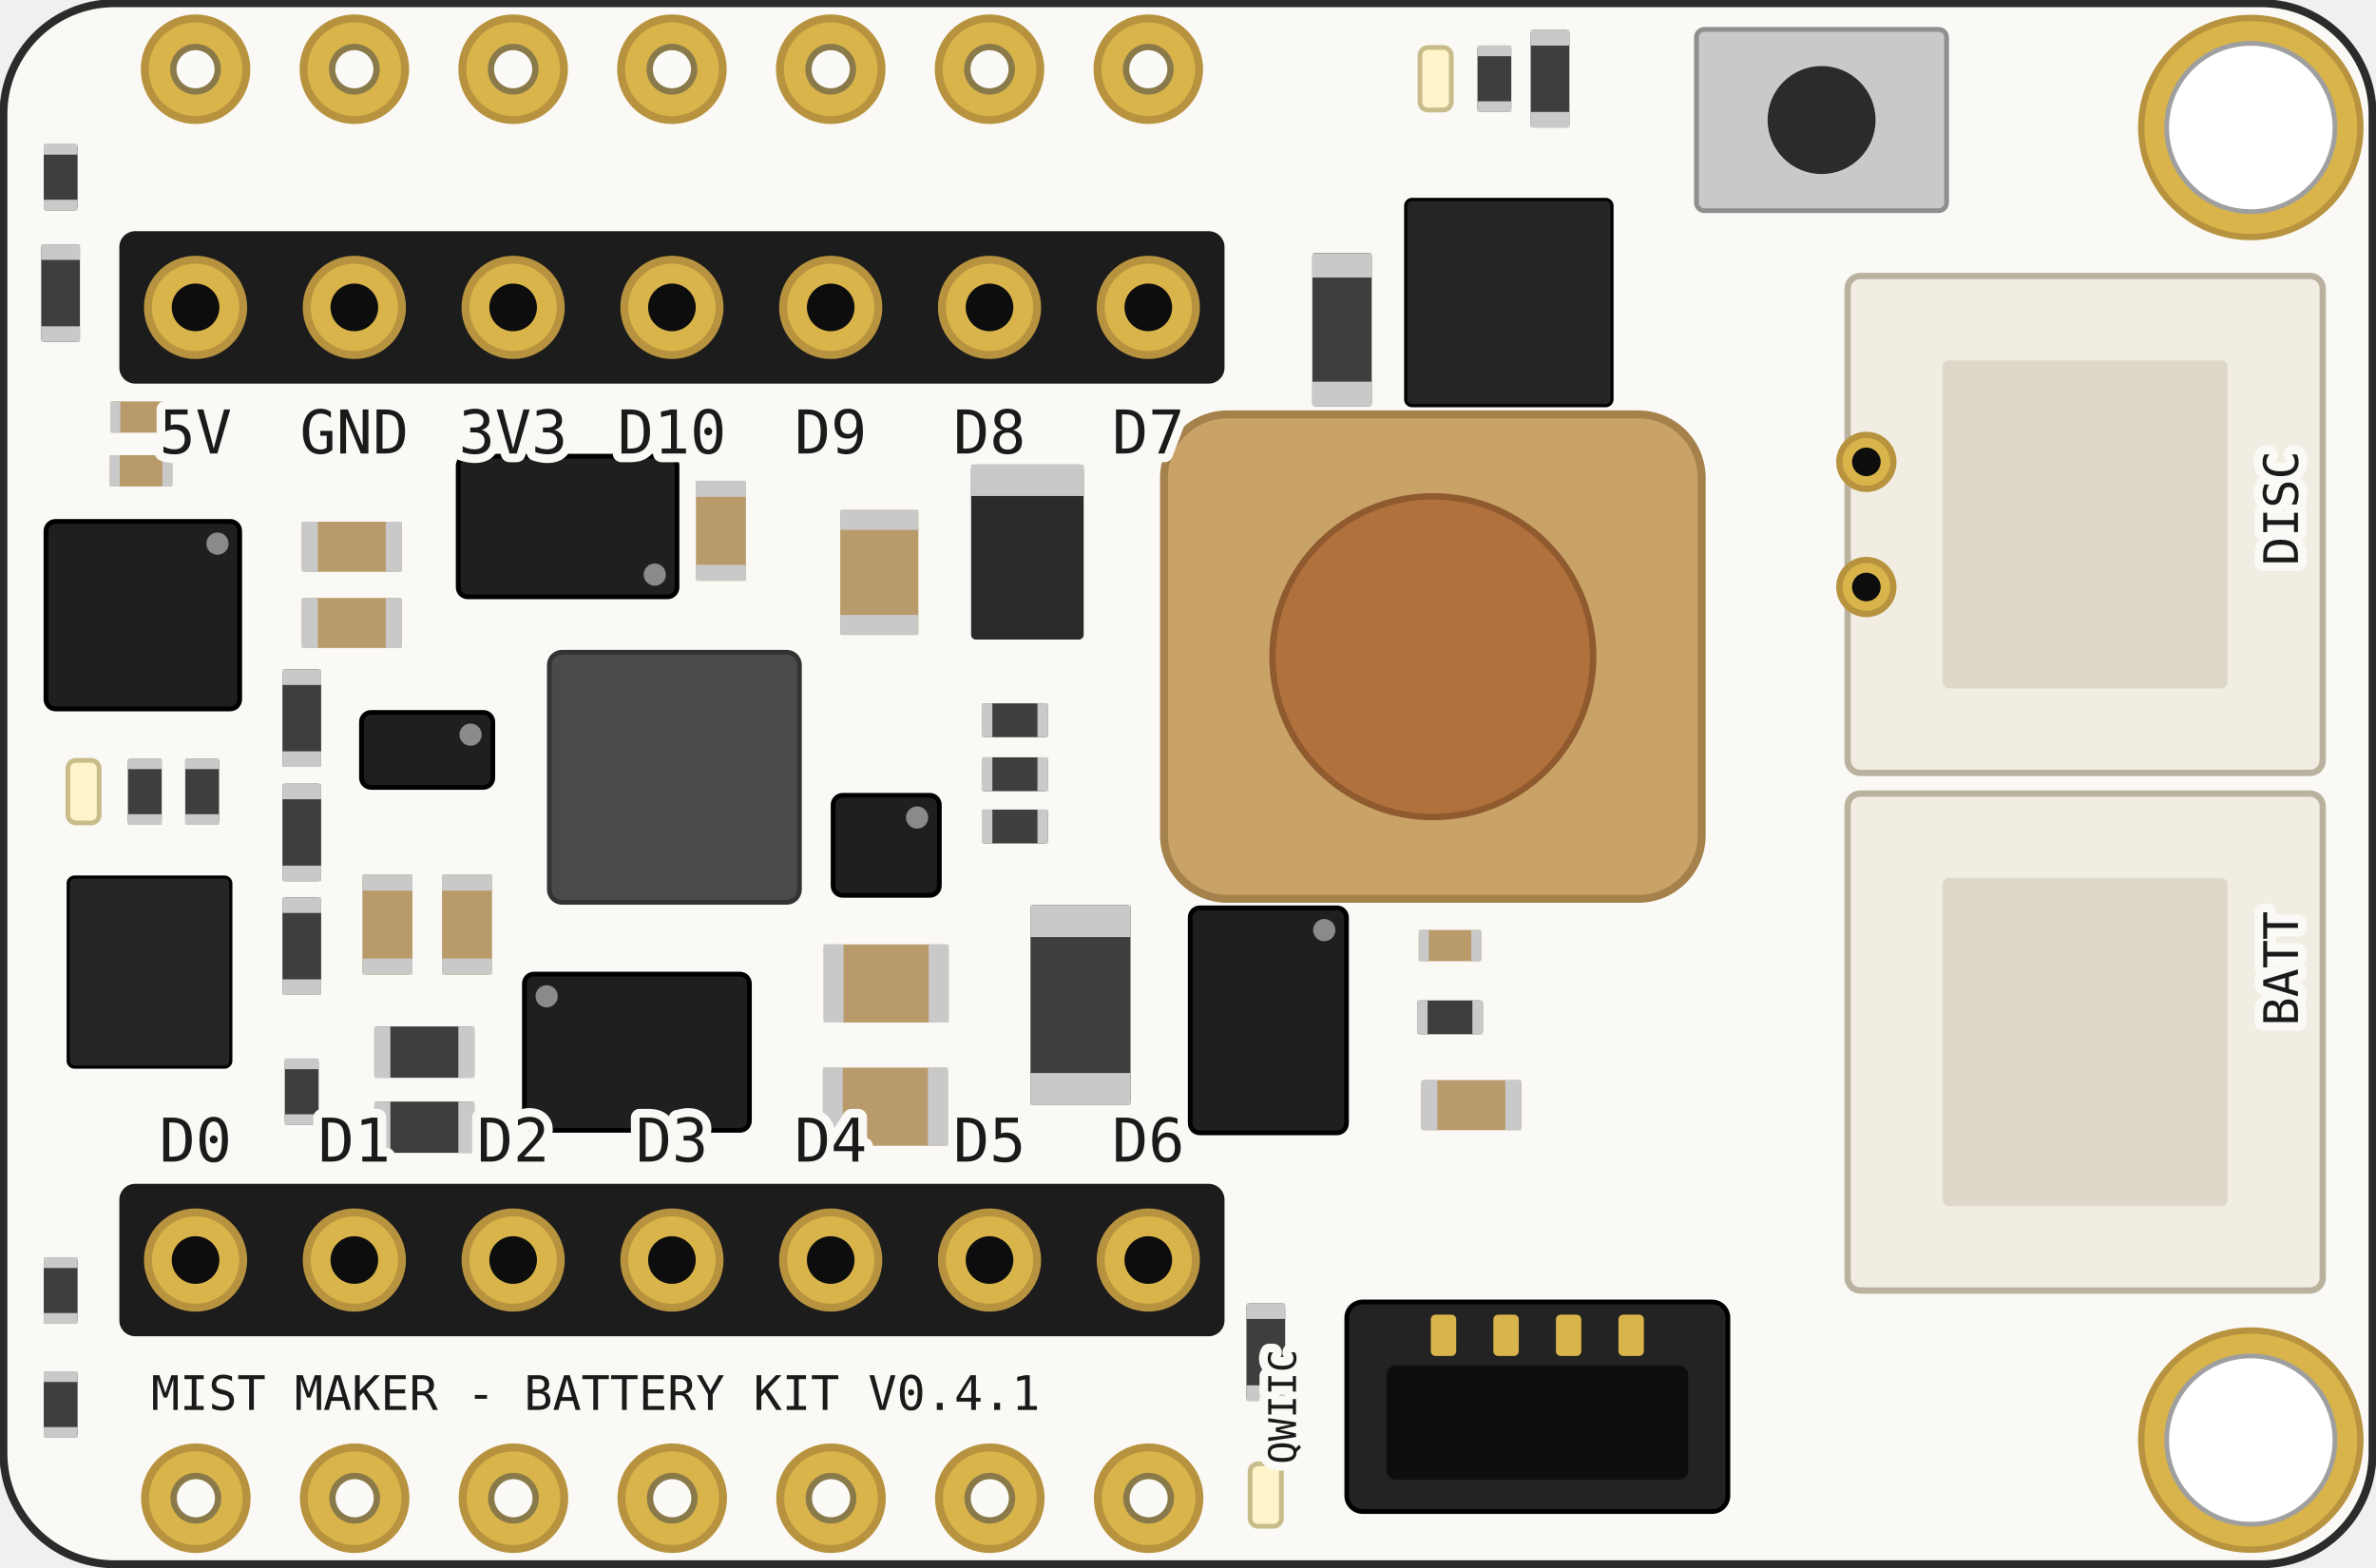
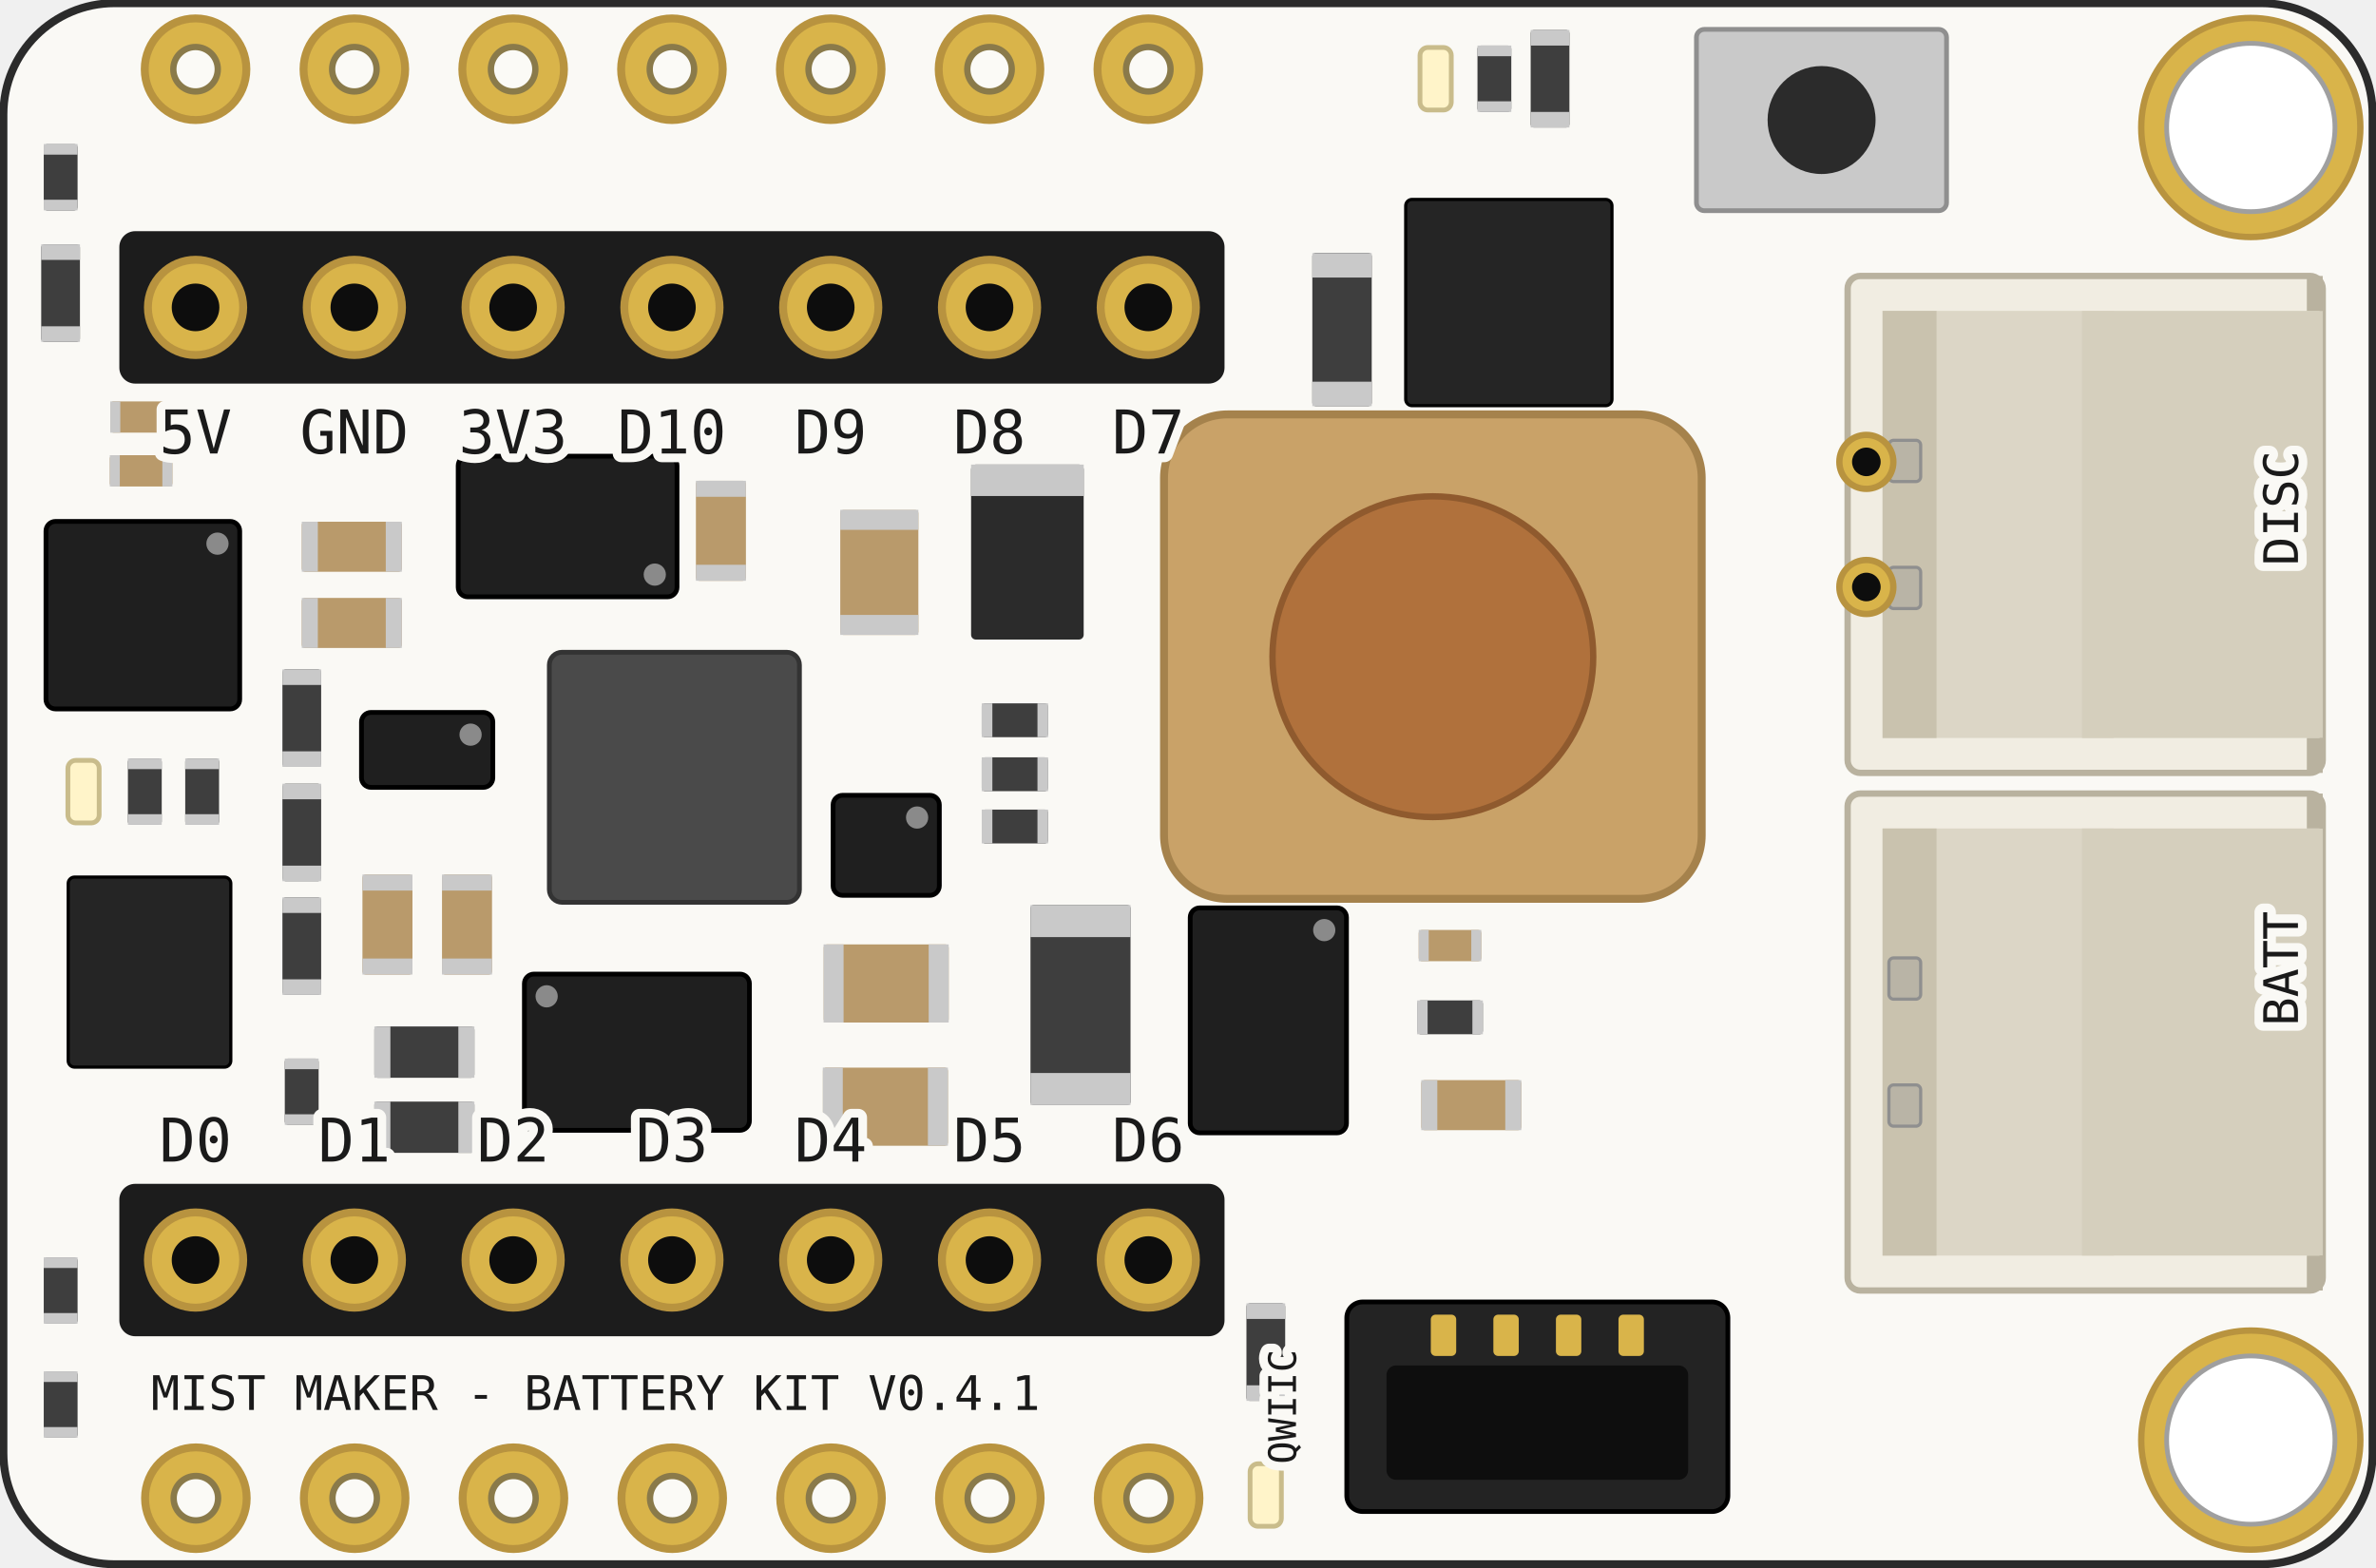
<svg xmlns="http://www.w3.org/2000/svg" width="1.496in" height="0.987in" viewBox="0 0 1496.0 987.2">
  <g id="breadboard">
    <rect x="2" y="2" width="1492.0" height="983.2" rx="70" fill="#FAF9F5" stroke="#2B2B2B" stroke-width="5" />
    <g transform="translate(38.0,812.8) rotate(-90) translate(0.0,0.0)">
      <rect x="-20.9" y="-10.6" width="41.7" height="21.3" rx="2" fill="#3E3E3E" />
      <rect x="-20.9" y="-10.6" width="6.7" height="21.3" fill="#C9C9C9" />
      <rect x="14.2" y="-10.6" width="6.7" height="21.3" fill="#C9C9C9" />
    </g>
    <g transform="translate(38.0,184.6) rotate(-90) translate(0.0,0.0)">
      <rect x="-30.7" y="-12.2" width="61.4" height="24.4" rx="2" fill="#3E3E3E" />
      <rect x="-30.7" y="-12.2" width="9.8" height="24.4" fill="#C9C9C9" />
      <rect x="20.9" y="-12.2" width="9.8" height="24.4" fill="#C9C9C9" />
    </g>
    <g transform="translate(189.9,524.3) rotate(-90) translate(0.0,0.0)">
      <rect x="-30.7" y="-12.2" width="61.4" height="24.4" rx="2" fill="#3E3E3E" />
      <rect x="-30.7" y="-12.2" width="9.8" height="24.4" fill="#C9C9C9" />
      <rect x="20.9" y="-12.2" width="9.8" height="24.4" fill="#C9C9C9" />
    </g>
    <g transform="translate(357.3,331.6) rotate(-180) translate(0.0,0.0)">
      <rect x="-68.9" y="-44.3" width="137.8" height="88.6" rx="6" fill="#1F1F1F" stroke="#000" stroke-width="3" />
      <circle cx="-54.9" cy="-30.3" r="7" fill="#8a8a8a" />
    </g>
    <g transform="translate(557.9,619.4) rotate(-180) translate(0.0,0.0)">
      <rect x="-39.4" y="-24.6" width="78.7" height="49.2" rx="2" fill="#B99A6B" />
      <rect x="-39.4" y="-24.6" width="12.6" height="49.2" fill="#C9C9C9" />
      <rect x="26.8" y="-24.6" width="12.6" height="49.2" fill="#C9C9C9" />
    </g>
    <g transform="translate(926.4,696.0) rotate(-0) translate(0.0,0.0)">
      <rect x="-31.5" y="-15.7" width="63.0" height="31.5" rx="2" fill="#B99A6B" />
      <rect x="-31.5" y="-15.7" width="10.1" height="31.5" fill="#C9C9C9" />
      <rect x="21.4" y="-15.7" width="10.1" height="31.5" fill="#C9C9C9" />
    </g>
    <g transform="translate(88.7,296.6) rotate(-180) translate(0.0,0.0)">
      <rect x="-19.7" y="-9.8" width="39.4" height="19.7" rx="2" fill="#B99A6B" />
      <rect x="-19.7" y="-9.8" width="6.3" height="19.7" fill="#C9C9C9" />
      <rect x="13.4" y="-9.8" width="6.3" height="19.7" fill="#C9C9C9" />
    </g>
    <g transform="translate(639.0,487.6) rotate(-0) translate(0.0,0.0)">
      <rect x="-20.9" y="-10.6" width="41.7" height="21.3" rx="2" fill="#3E3E3E" />
      <rect x="-20.9" y="-10.6" width="6.7" height="21.3" fill="#C9C9C9" />
      <rect x="14.2" y="-10.6" width="6.7" height="21.3" fill="#C9C9C9" />
    </g>
    <g transform="translate(424.6,489.5) rotate(90) translate(0.0,0.0)">
      <rect x="-78.7" y="-78.7" width="157.5" height="157.5" rx="8" fill="#4A4A4A" stroke="#333" stroke-width="3" />
    </g>
    <g transform="translate(976.0,49.6) rotate(90) translate(0.0,0.0)">
      <rect x="-30.7" y="-12.2" width="61.4" height="24.4" rx="2" fill="#3E3E3E" />
      <rect x="-30.7" y="-12.2" width="9.8" height="24.4" fill="#C9C9C9" />
      <rect x="20.9" y="-12.2" width="9.8" height="24.4" fill="#C9C9C9" />
    </g>
    <g transform="translate(646.9,347.7) rotate(90) translate(0.0,0.0)">
      <rect x="-55.1" y="-35.4" width="110.2" height="70.9" rx="3" fill="#2b2b2b" />
      <rect x="-55.1" y="-35.4" width="19.8" height="70.9" fill="#c8c8c8" />
    </g>
    <g transform="translate(38.0,884.6) rotate(-90) translate(0.0,0.0)">
      <rect x="-20.9" y="-10.6" width="41.7" height="21.3" rx="2" fill="#3E3E3E" />
      <rect x="-20.9" y="-10.6" width="6.7" height="21.3" fill="#C9C9C9" />
      <rect x="14.2" y="-10.6" width="6.7" height="21.3" fill="#C9C9C9" />
    </g>
    <g transform="translate(401.0,662.7) rotate(-0) translate(0.0,0.0)">
      <rect x="-70.9" y="-49.2" width="141.7" height="98.4" rx="6" fill="#1F1F1F" stroke="#000" stroke-width="3" />
      <circle cx="-56.9" cy="-35.2" r="7" fill="#8a8a8a" />
    </g>
    <g transform="translate(680.3,633.0) rotate(90) translate(0.0,0.0)">
      <rect x="-63.0" y="-31.5" width="126.0" height="63.0" rx="2" fill="#3E3E3E" />
      <rect x="-63.0" y="-31.5" width="20.2" height="63.0" fill="#C9C9C9" />
      <rect x="42.8" y="-31.5" width="20.2" height="63.0" fill="#C9C9C9" />
    </g>
    <g transform="translate(797.0,851.6) rotate(90) translate(0.0,0.0)">
      <rect x="-30.7" y="-12.2" width="61.4" height="24.4" rx="2" fill="#3E3E3E" />
      <rect x="-30.7" y="-12.2" width="9.8" height="24.4" fill="#C9C9C9" />
      <rect x="20.9" y="-12.2" width="9.8" height="24.4" fill="#C9C9C9" />
    </g>
    <g transform="translate(293.9,582.3) rotate(-90) translate(0.0,0.0)">
      <rect x="-31.5" y="-15.7" width="63.0" height="31.5" rx="2" fill="#B99A6B" />
      <rect x="-31.5" y="-15.7" width="10.1" height="31.5" fill="#C9C9C9" />
      <rect x="21.4" y="-15.7" width="10.1" height="31.5" fill="#C9C9C9" />
    </g>
    <g transform="translate(52.4,498.6) rotate(-90) translate(0.0,0.0)">
      <rect x="-19.7" y="-9.8" width="39.4" height="19.7" rx="5" fill="#FFF4C9" stroke="#C9BC8B" stroke-width="3" />
    </g>
    <g transform="translate(189.9,595.9) rotate(90) translate(0.0,0.0)">
      <rect x="-30.7" y="-12.2" width="61.4" height="24.4" rx="2" fill="#3E3E3E" />
      <rect x="-30.7" y="-12.2" width="9.8" height="24.4" fill="#C9C9C9" />
      <rect x="20.9" y="-12.2" width="9.8" height="24.4" fill="#C9C9C9" />
    </g>
    <g transform="translate(904.2,416.6) rotate(-0) translate(-2.0,-3.0)">
      <rect x="-169.3" y="-152.6" width="338.6" height="305.1" rx="40" fill="#C9A268" stroke="#A5824C" stroke-width="5" />
      <circle cx="0" cy="0" r="101" fill="#B0713C" stroke="#8F5A2E" stroke-width="4" />
    </g>
    <g transform="translate(913.0,595.6) rotate(-180) translate(0.0,0.0)">
      <rect x="-19.7" y="-9.8" width="39.4" height="19.7" rx="2" fill="#B99A6B" />
      <rect x="-19.7" y="-9.8" width="6.3" height="19.7" fill="#C9C9C9" />
      <rect x="13.4" y="-9.8" width="6.3" height="19.7" fill="#C9C9C9" />
    </g>
    <g transform="translate(89.0,262.6) rotate(-0) translate(0.0,0.0)">
      <rect x="-19.7" y="-9.8" width="39.4" height="19.7" rx="2" fill="#B99A6B" />
      <rect x="-19.7" y="-9.8" width="6.3" height="19.7" fill="#C9C9C9" />
      <rect x="13.4" y="-9.8" width="6.3" height="19.7" fill="#C9C9C9" />
    </g>
    <g transform="translate(913.0,640.8) rotate(-180) translate(0.0,0.0)">
      <rect x="-20.7" y="-10.6" width="41.3" height="21.3" rx="2" fill="#3E3E3E" />
      <rect x="-20.7" y="-10.6" width="6.6" height="21.3" fill="#C9C9C9" />
      <rect x="14.1" y="-10.6" width="6.6" height="21.3" fill="#C9C9C9" />
    </g>
    <g transform="translate(453.9,334.3) rotate(90) translate(0.0,0.0)">
      <rect x="-31.5" y="-15.7" width="63.0" height="31.5" rx="2" fill="#B99A6B" />
      <rect x="-31.5" y="-15.7" width="10.1" height="31.5" fill="#C9C9C9" />
      <rect x="21.4" y="-15.7" width="10.1" height="31.5" fill="#C9C9C9" />
    </g>
    <g transform="translate(38.0,111.6) rotate(-90) translate(0.0,0.0)">
      <rect x="-20.9" y="-10.6" width="41.7" height="21.3" rx="2" fill="#3E3E3E" />
      <rect x="-20.9" y="-10.6" width="6.7" height="21.3" fill="#C9C9C9" />
      <rect x="14.2" y="-10.6" width="6.7" height="21.3" fill="#C9C9C9" />
    </g>
    <g transform="translate(221.4,344.3) rotate(-0) translate(0.0,0.0)">
      <rect x="-31.5" y="-15.7" width="63.0" height="31.5" rx="2" fill="#B99A6B" />
      <rect x="-31.5" y="-15.7" width="10.1" height="31.5" fill="#C9C9C9" />
      <rect x="21.4" y="-15.7" width="10.1" height="31.5" fill="#C9C9C9" />
    </g>
    <g transform="translate(1313.0,656.3) rotate(-90) translate(0.0,0.0)">
      <rect x="-156.5" y="-149.6" width="313.0" height="299.2" rx="8" fill="#F1EDE2" stroke="#B9B29F" stroke-width="4" />
-       <rect x="-103.3" y="-89.8" width="206.6" height="179.5" rx="4" fill="#DDD8C9" />
+       <rect x="-134.5" y="-127.6" width="269.0" height="145.6" fill="#DCD6C6" />
+       <rect x="-134.5" y="-127.6" width="269.0" height="34" fill="#C9C2AE" />
+       <rect x="-134.5" y="-2.0" width="269.0" height="151.6" fill="#D5CFBD" />
+       <rect x="-53" y="-123.6" width="26" height="20" rx="3" fill="#B9B4A6" stroke="#8f8f8f" stroke-width="2" />
+       <rect x="27" y="-123.6" width="26" height="20" rx="3" fill="#B9B4A6" stroke="#8f8f8f" stroke-width="2" />
+       <rect x="-156.5" y="139.6" width="22.0" height="10" fill="#B9B29F" />
+       <rect x="134.5" y="139.6" width="22.0" height="10" fill="#B9B29F" />
    </g>
    <g transform="translate(89.8,387.5) rotate(90) translate(0.0,0.0)">
      <rect x="-59.1" y="-61.0" width="118.1" height="122.0" rx="6" fill="#1F1F1F" stroke="#000" stroke-width="3" />
      <circle cx="-45.1" cy="-47.0" r="7" fill="#8a8a8a" />
    </g>
    <g transform="translate(127.2,498.6) rotate(90) translate(0.0,0.0)">
      <rect x="-20.9" y="-10.6" width="41.7" height="21.3" rx="2" fill="#3E3E3E" />
      <rect x="-20.9" y="-10.6" width="6.7" height="21.3" fill="#C9C9C9" />
      <rect x="14.2" y="-10.6" width="6.7" height="21.3" fill="#C9C9C9" />
    </g>
    <g transform="translate(189.9,452.3) rotate(-90) translate(0.0,0.0)">
      <rect x="-30.7" y="-12.2" width="61.4" height="24.4" rx="2" fill="#3E3E3E" />
      <rect x="-30.7" y="-12.2" width="9.8" height="24.4" fill="#C9C9C9" />
      <rect x="20.9" y="-12.2" width="9.8" height="24.4" fill="#C9C9C9" />
    </g>
    <g transform="translate(904.0,49.6) rotate(90) translate(0.0,0.0)">
      <rect x="-19.7" y="-9.8" width="39.4" height="19.7" rx="5" fill="#FFF4C9" stroke="#C9BC8B" stroke-width="3" />
    </g>
    <g transform="translate(941.0,49.6) rotate(90) translate(0.0,0.0)">
      <rect x="-20.9" y="-10.6" width="41.7" height="21.3" rx="2" fill="#3E3E3E" />
      <rect x="-20.9" y="-10.6" width="6.7" height="21.3" fill="#C9C9C9" />
      <rect x="14.2" y="-10.6" width="6.7" height="21.3" fill="#C9C9C9" />
    </g>
    <g transform="translate(221.4,392.3) rotate(-0) translate(0.0,0.0)">
      <rect x="-31.5" y="-15.7" width="63.0" height="31.5" rx="2" fill="#B99A6B" />
      <rect x="-31.5" y="-15.7" width="10.1" height="31.5" fill="#C9C9C9" />
      <rect x="21.4" y="-15.7" width="10.1" height="31.5" fill="#C9C9C9" />
    </g>
    <g transform="translate(557.4,697.0) rotate(-180) translate(0.0,0.0)">
      <rect x="-39.4" y="-24.6" width="78.7" height="49.2" rx="2" fill="#B99A6B" />
      <rect x="-39.4" y="-24.6" width="12.6" height="49.2" fill="#C9C9C9" />
      <rect x="26.8" y="-24.6" width="12.6" height="49.2" fill="#C9C9C9" />
    </g>
    <g transform="translate(267.1,662.7) rotate(-180) translate(0.0,0.0)">
      <rect x="-31.5" y="-16.1" width="63.0" height="32.3" rx="2" fill="#3E3E3E" />
      <rect x="-31.5" y="-16.1" width="10.1" height="32.3" fill="#C9C9C9" />
      <rect x="21.4" y="-16.1" width="10.1" height="32.3" fill="#C9C9C9" />
    </g>
    <g transform="translate(91.0,498.6) rotate(-90) translate(0.0,0.0)">
      <rect x="-20.9" y="-10.6" width="41.7" height="21.3" rx="2" fill="#3E3E3E" />
      <rect x="-20.9" y="-10.6" width="6.7" height="21.3" fill="#C9C9C9" />
      <rect x="14.2" y="-10.6" width="6.7" height="21.3" fill="#C9C9C9" />
    </g>
    <g transform="translate(267.1,710.0) rotate(-180) translate(0.0,0.0)">
      <rect x="-31.5" y="-16.1" width="63.0" height="32.3" rx="2" fill="#3E3E3E" />
      <rect x="-31.5" y="-16.1" width="10.1" height="32.3" fill="#C9C9C9" />
      <rect x="21.4" y="-16.1" width="10.1" height="32.3" fill="#C9C9C9" />
    </g>
    <g transform="translate(845.0,207.6) rotate(-90) translate(0.0,0.0)">
      <rect x="-48.2" y="-18.7" width="96.5" height="37.4" rx="2" fill="#3E3E3E" />
      <rect x="-48.2" y="-18.7" width="15.4" height="37.4" fill="#C9C9C9" />
      <rect x="32.8" y="-18.7" width="15.4" height="37.4" fill="#C9C9C9" />
    </g>
    <g transform="translate(268.9,472.3) rotate(90) translate(0.0,0.0)">
      <rect x="-23.6" y="-41.3" width="47.2" height="82.7" rx="6" fill="#1F1F1F" stroke="#000" stroke-width="3" />
      <circle cx="-9.6" cy="-27.3" r="7" fill="#8a8a8a" />
    </g>
    <g transform="translate(1313.0,330.3) rotate(-90) translate(0.0,0.0)">
      <rect x="-156.5" y="-149.6" width="313.0" height="299.2" rx="8" fill="#F1EDE2" stroke="#B9B29F" stroke-width="4" />
-       <rect x="-103.3" y="-89.8" width="206.6" height="179.5" rx="4" fill="#DDD8C9" />
+       <rect x="-134.5" y="-127.6" width="269.0" height="145.6" fill="#DCD6C6" />
+       <rect x="-134.5" y="-127.6" width="269.0" height="34" fill="#C9C2AE" />
+       <rect x="-134.5" y="-2.0" width="269.0" height="151.6" fill="#D5CFBD" />
+       <rect x="-53" y="-123.6" width="26" height="20" rx="3" fill="#B9B4A6" stroke="#8f8f8f" stroke-width="2" />
+       <rect x="27" y="-123.6" width="26" height="20" rx="3" fill="#B9B4A6" stroke="#8f8f8f" stroke-width="2" />
+       <rect x="-156.5" y="139.6" width="22.0" height="10" fill="#B9B29F" />
+       <rect x="134.5" y="139.6" width="22.0" height="10" fill="#B9B29F" />
    </g>
    <g transform="translate(639.0,453.6) rotate(-0) translate(0.0,0.0)">
      <rect x="-20.9" y="-10.6" width="41.7" height="21.3" rx="2" fill="#3E3E3E" />
      <rect x="-20.9" y="-10.6" width="6.7" height="21.3" fill="#C9C9C9" />
      <rect x="14.2" y="-10.6" width="6.7" height="21.3" fill="#C9C9C9" />
    </g>
    <g transform="translate(557.9,532.4) rotate(90) translate(0.0,0.0)">
      <rect x="-31.5" y="-33.5" width="63.0" height="66.9" rx="6" fill="#1F1F1F" stroke="#000" stroke-width="3" />
      <circle cx="-17.5" cy="-19.5" r="7" fill="#8a8a8a" />
    </g>
    <g transform="translate(94.0,612.3) rotate(-180) translate(0.0,0.0)">
      <rect x="-51.2" y="-59.8" width="102.4" height="119.7" rx="4" fill="#252525" stroke="#000" stroke-width="2" />
    </g>
    <g transform="translate(797.0,941.6) rotate(90) translate(0.0,0.0)">
      <rect x="-19.7" y="-9.8" width="39.4" height="19.7" rx="5" fill="#FFF4C9" stroke="#C9BC8B" stroke-width="3" />
    </g>
    <g transform="translate(798.6,642.7) rotate(90) translate(0.0,0.0)">
      <rect x="-70.9" y="-49.2" width="141.7" height="98.4" rx="6" fill="#1F1F1F" stroke="#000" stroke-width="3" />
      <circle cx="-56.9" cy="-35.2" r="7" fill="#8a8a8a" />
    </g>
    <g transform="translate(1147.0,75.6) rotate(-180) translate(0.0,0.0)">
      <rect x="-78.7" y="-57.1" width="157.5" height="114.2" rx="5" fill="#C9C9C9" stroke="#8f8f8f" stroke-width="3" />
      <circle cx="0" cy="0" r="34" fill="#2b2b2b" />
    </g>
    <g transform="translate(243.9,582.3) rotate(90) translate(0.0,0.0)">
      <rect x="-31.5" y="-15.7" width="63.0" height="31.5" rx="2" fill="#B99A6B" />
      <rect x="-31.5" y="-15.7" width="10.1" height="31.5" fill="#C9C9C9" />
      <rect x="21.4" y="-15.7" width="10.1" height="31.5" fill="#C9C9C9" />
    </g>
    <g transform="translate(950.0,190.6) rotate(90) translate(0.0,0.0)">
      <rect x="-65.0" y="-65.0" width="129.9" height="129.9" rx="4" fill="#252525" stroke="#000" stroke-width="2" />
    </g>
    <g transform="translate(553.6,360.5) rotate(-90) translate(0.0,0.0)">
      <rect x="-39.4" y="-24.6" width="78.7" height="49.2" rx="2" fill="#B99A6B" />
      <rect x="-39.4" y="-24.6" width="12.6" height="49.2" fill="#C9C9C9" />
      <rect x="26.8" y="-24.6" width="12.6" height="49.2" fill="#C9C9C9" />
    </g>
    <g transform="translate(639.0,520.6) rotate(-180) translate(0.0,0.0)">
      <rect x="-20.9" y="-10.6" width="41.7" height="21.3" rx="2" fill="#3E3E3E" />
      <rect x="-20.9" y="-10.6" width="6.7" height="21.3" fill="#C9C9C9" />
      <rect x="14.2" y="-10.6" width="6.7" height="21.3" fill="#C9C9C9" />
    </g>
    <g transform="translate(189.9,687.6) rotate(90) translate(0.0,0.0)">
      <rect x="-20.9" y="-10.6" width="41.7" height="21.3" rx="2" fill="#3E3E3E" />
      <rect x="-20.9" y="-10.6" width="6.7" height="21.3" fill="#C9C9C9" />
      <rect x="14.2" y="-10.6" width="6.7" height="21.3" fill="#C9C9C9" />
    </g>
    <circle cx="123.2" cy="943.6" r="32" fill="#D9B44A" stroke="#B8933F" stroke-width="5" />
    <circle cx="123.2" cy="943.6" r="14" fill="#FBFAF6" stroke="#8A7A4A" stroke-width="4" />
    <circle cx="223.2" cy="943.6" r="32" fill="#D9B44A" stroke="#B8933F" stroke-width="5" />
    <circle cx="223.2" cy="943.6" r="14" fill="#FBFAF6" stroke="#8A7A4A" stroke-width="4" />
    <circle cx="323.2" cy="943.6" r="32" fill="#D9B44A" stroke="#B8933F" stroke-width="5" />
    <circle cx="323.2" cy="943.6" r="14" fill="#FBFAF6" stroke="#8A7A4A" stroke-width="4" />
    <circle cx="423.2" cy="943.6" r="32" fill="#D9B44A" stroke="#B8933F" stroke-width="5" />
    <circle cx="423.2" cy="943.6" r="14" fill="#FBFAF6" stroke="#8A7A4A" stroke-width="4" />
    <circle cx="523.2" cy="943.6" r="32" fill="#D9B44A" stroke="#B8933F" stroke-width="5" />
    <circle cx="523.2" cy="943.6" r="14" fill="#FBFAF6" stroke="#8A7A4A" stroke-width="4" />
    <circle cx="623.2" cy="943.6" r="32" fill="#D9B44A" stroke="#B8933F" stroke-width="5" />
    <circle cx="623.2" cy="943.6" r="14" fill="#FBFAF6" stroke="#8A7A4A" stroke-width="4" />
    <circle cx="723.2" cy="943.6" r="32" fill="#D9B44A" stroke="#B8933F" stroke-width="5" />
    <circle cx="723.2" cy="943.6" r="14" fill="#FBFAF6" stroke="#8A7A4A" stroke-width="4" />
    <circle cx="123.0" cy="43.6" r="32" fill="#D9B44A" stroke="#B8933F" stroke-width="5" />
    <circle cx="123.0" cy="43.6" r="14" fill="#FBFAF6" stroke="#8A7A4A" stroke-width="4" />
    <circle cx="223.0" cy="43.6" r="32" fill="#D9B44A" stroke="#B8933F" stroke-width="5" />
    <circle cx="223.0" cy="43.6" r="14" fill="#FBFAF6" stroke="#8A7A4A" stroke-width="4" />
    <circle cx="323.0" cy="43.6" r="32" fill="#D9B44A" stroke="#B8933F" stroke-width="5" />
    <circle cx="323.0" cy="43.6" r="14" fill="#FBFAF6" stroke="#8A7A4A" stroke-width="4" />
    <circle cx="423.0" cy="43.6" r="32" fill="#D9B44A" stroke="#B8933F" stroke-width="5" />
    <circle cx="423.0" cy="43.6" r="14" fill="#FBFAF6" stroke="#8A7A4A" stroke-width="4" />
    <circle cx="523.0" cy="43.6" r="32" fill="#D9B44A" stroke="#B8933F" stroke-width="5" />
    <circle cx="523.0" cy="43.6" r="14" fill="#FBFAF6" stroke="#8A7A4A" stroke-width="4" />
    <circle cx="623.0" cy="43.6" r="32" fill="#D9B44A" stroke="#B8933F" stroke-width="5" />
    <circle cx="623.0" cy="43.6" r="14" fill="#FBFAF6" stroke="#8A7A4A" stroke-width="4" />
    <circle cx="723.0" cy="43.6" r="32" fill="#D9B44A" stroke="#B8933F" stroke-width="5" />
    <circle cx="723.0" cy="43.6" r="14" fill="#FBFAF6" stroke="#8A7A4A" stroke-width="4" />
    <circle cx="1417.3" cy="80.3" r="69" fill="#D9B44A" stroke="#B8933F" stroke-width="4" />
    <circle cx="1417.3" cy="80.3" r="53" fill="#FFFFFF" stroke="#9F9F9F" stroke-width="3" />
    <circle cx="1417.3" cy="907.0" r="69" fill="#D9B44A" stroke="#B8933F" stroke-width="4" />
    <circle cx="1417.3" cy="907.0" r="53" fill="#FFFFFF" stroke="#9F9F9F" stroke-width="3" />
    <rect x="848" y="820" width="240" height="132" rx="10" fill="#232323" stroke="#000" stroke-width="3" />
    <rect x="873" y="860" width="190" height="72" rx="6" fill="#0E0E0E" />
    <rect x="900.9" y="828" width="16" height="26" rx="3" fill="#D9B44A" />
    <rect x="940.3" y="828" width="16" height="26" rx="3" fill="#D9B44A" />
    <rect x="979.7" y="828" width="16" height="26" rx="3" fill="#D9B44A" />
    <rect x="1019.1" y="828" width="16" height="26" rx="3" fill="#D9B44A" />
    <rect x="75.0" y="745.6" width="696.0" height="96.0" rx="10" fill="#1c1c1c" />
    <rect x="75.0" y="145.6" width="696.0" height="96.0" rx="10" fill="#1c1c1c" />
    <circle cx="123.0" cy="793.6" r="30" fill="#D9B44A" stroke="#B8933F" stroke-width="5" />
    <circle id="connector0pin" cx="123.0" cy="793.6" r="15" fill="#0d0d0d" />
    <circle cx="223.0" cy="793.6" r="30" fill="#D9B44A" stroke="#B8933F" stroke-width="5" />
    <circle id="connector1pin" cx="223.0" cy="793.6" r="15" fill="#0d0d0d" />
    <circle cx="323.0" cy="793.6" r="30" fill="#D9B44A" stroke="#B8933F" stroke-width="5" />
    <circle id="connector2pin" cx="323.0" cy="793.6" r="15" fill="#0d0d0d" />
    <circle cx="423.0" cy="793.6" r="30" fill="#D9B44A" stroke="#B8933F" stroke-width="5" />
    <circle id="connector3pin" cx="423.0" cy="793.6" r="15" fill="#0d0d0d" />
    <circle cx="523.0" cy="793.6" r="30" fill="#D9B44A" stroke="#B8933F" stroke-width="5" />
    <circle id="connector4pin" cx="523.0" cy="793.6" r="15" fill="#0d0d0d" />
    <circle cx="623.0" cy="793.6" r="30" fill="#D9B44A" stroke="#B8933F" stroke-width="5" />
    <circle id="connector5pin" cx="623.0" cy="793.6" r="15" fill="#0d0d0d" />
    <circle cx="723.0" cy="793.6" r="30" fill="#D9B44A" stroke="#B8933F" stroke-width="5" />
    <circle id="connector6pin" cx="723.0" cy="793.6" r="15" fill="#0d0d0d" />
    <circle cx="123.0" cy="193.6" r="30" fill="#D9B44A" stroke="#B8933F" stroke-width="5" />
    <circle id="connector7pin" cx="123.0" cy="193.6" r="15" fill="#0d0d0d" />
    <circle cx="223.0" cy="193.6" r="30" fill="#D9B44A" stroke="#B8933F" stroke-width="5" />
    <circle id="connector8pin" cx="223.0" cy="193.6" r="15" fill="#0d0d0d" />
    <circle cx="323.0" cy="193.6" r="30" fill="#D9B44A" stroke="#B8933F" stroke-width="5" />
    <circle id="connector9pin" cx="323.0" cy="193.6" r="15" fill="#0d0d0d" />
    <circle cx="423.0" cy="193.6" r="30" fill="#D9B44A" stroke="#B8933F" stroke-width="5" />
    <circle id="connector10pin" cx="423.0" cy="193.6" r="15" fill="#0d0d0d" />
    <circle cx="523.0" cy="193.6" r="30" fill="#D9B44A" stroke="#B8933F" stroke-width="5" />
    <circle id="connector11pin" cx="523.0" cy="193.6" r="15" fill="#0d0d0d" />
    <circle cx="623.0" cy="193.6" r="30" fill="#D9B44A" stroke="#B8933F" stroke-width="5" />
    <circle id="connector12pin" cx="623.0" cy="193.6" r="15" fill="#0d0d0d" />
    <circle cx="723.0" cy="193.6" r="30" fill="#D9B44A" stroke="#B8933F" stroke-width="5" />
    <circle id="connector13pin" cx="723.0" cy="193.6" r="15" fill="#0d0d0d" />
    <text x="123.0" y="285.6" font-family="Andale Mono, monospace" font-size="38" fill="#1A1A1A" text-anchor="middle" font-weight="normal" paint-order="stroke" stroke="#FAF9F5" stroke-width="11" stroke-linejoin="round">5V</text>
    <text x="223.0" y="285.6" font-family="Andale Mono, monospace" font-size="38" fill="#1A1A1A" text-anchor="middle" font-weight="normal" paint-order="stroke" stroke="#FAF9F5" stroke-width="11" stroke-linejoin="round">GND</text>
    <text x="323.0" y="285.6" font-family="Andale Mono, monospace" font-size="38" fill="#1A1A1A" text-anchor="middle" font-weight="normal" paint-order="stroke" stroke="#FAF9F5" stroke-width="11" stroke-linejoin="round">3V3</text>
    <text x="423.0" y="285.6" font-family="Andale Mono, monospace" font-size="38" fill="#1A1A1A" text-anchor="middle" font-weight="normal" paint-order="stroke" stroke="#FAF9F5" stroke-width="11" stroke-linejoin="round">D10</text>
    <text x="523.0" y="285.6" font-family="Andale Mono, monospace" font-size="38" fill="#1A1A1A" text-anchor="middle" font-weight="normal" paint-order="stroke" stroke="#FAF9F5" stroke-width="11" stroke-linejoin="round">D9</text>
    <text x="623.0" y="285.6" font-family="Andale Mono, monospace" font-size="38" fill="#1A1A1A" text-anchor="middle" font-weight="normal" paint-order="stroke" stroke="#FAF9F5" stroke-width="11" stroke-linejoin="round">D8</text>
    <text x="723.0" y="285.6" font-family="Andale Mono, monospace" font-size="38" fill="#1A1A1A" text-anchor="middle" font-weight="normal" paint-order="stroke" stroke="#FAF9F5" stroke-width="11" stroke-linejoin="round">D7</text>
    <text x="123.0" y="731.6" font-family="Andale Mono, monospace" font-size="38" fill="#1A1A1A" text-anchor="middle" font-weight="normal" paint-order="stroke" stroke="#FAF9F5" stroke-width="11" stroke-linejoin="round">D0</text>
    <text x="223.0" y="731.6" font-family="Andale Mono, monospace" font-size="38" fill="#1A1A1A" text-anchor="middle" font-weight="normal" paint-order="stroke" stroke="#FAF9F5" stroke-width="11" stroke-linejoin="round">D1</text>
    <text x="323.0" y="731.6" font-family="Andale Mono, monospace" font-size="38" fill="#1A1A1A" text-anchor="middle" font-weight="normal" paint-order="stroke" stroke="#FAF9F5" stroke-width="11" stroke-linejoin="round">D2</text>
    <text x="423.0" y="731.6" font-family="Andale Mono, monospace" font-size="38" fill="#1A1A1A" text-anchor="middle" font-weight="normal" paint-order="stroke" stroke="#FAF9F5" stroke-width="11" stroke-linejoin="round">D3</text>
    <text x="523.0" y="731.6" font-family="Andale Mono, monospace" font-size="38" fill="#1A1A1A" text-anchor="middle" font-weight="normal" paint-order="stroke" stroke="#FAF9F5" stroke-width="11" stroke-linejoin="round">D4</text>
    <text x="623.0" y="731.6" font-family="Andale Mono, monospace" font-size="38" fill="#1A1A1A" text-anchor="middle" font-weight="normal" paint-order="stroke" stroke="#FAF9F5" stroke-width="11" stroke-linejoin="round">D5</text>
    <text x="723.0" y="731.6" font-family="Andale Mono, monospace" font-size="38" fill="#1A1A1A" text-anchor="middle" font-weight="normal" paint-order="stroke" stroke="#FAF9F5" stroke-width="11" stroke-linejoin="round">D6</text>
    <text x="95.0" y="888.0" font-family="Andale Mono, monospace" font-size="30" fill="#1A1A1A" text-anchor="start" font-weight="normal" paint-order="stroke" stroke="#FAF9F5" stroke-width="11" stroke-linejoin="round">MIST MAKER - BATTERY KIT V0.4.1</text>
    <text x="1447.0" y="610.0" transform="rotate(-90 1447 610)" font-family="Andale Mono, monospace" font-size="30" fill="#1A1A1A" text-anchor="middle" font-weight="normal" paint-order="stroke" stroke="#FAF9F5" stroke-width="11" stroke-linejoin="round">BATT</text>
    <text x="1447.0" y="320.0" transform="rotate(-90 1447 320)" font-family="Andale Mono, monospace" font-size="30" fill="#1A1A1A" text-anchor="middle" font-weight="normal" paint-order="stroke" stroke="#FAF9F5" stroke-width="11" stroke-linejoin="round">DISC</text>
    <text x="816.0" y="886.0" transform="rotate(-90 816 886)" font-family="Andale Mono, monospace" font-size="24" fill="#1A1A1A" text-anchor="middle" font-weight="normal" paint-order="stroke" stroke="#FAF9F5" stroke-width="11" stroke-linejoin="round">QWIIC</text>
    <circle cx="1175.2" cy="369.7" r="17" fill="#D9B44A" stroke="#B8933F" stroke-width="4" />
    <circle id="connector14pin" cx="1175.2" cy="369.7" r="9" fill="#0d0d0d" />
    <circle cx="1175.2" cy="290.9" r="17" fill="#D9B44A" stroke="#B8933F" stroke-width="4" />
    <circle id="connector15pin" cx="1175.2" cy="290.9" r="9" fill="#0d0d0d" />
+     <rect id="connector14terminal" x="1446.0" y="368.7" width="2" height="2" fill="none" />
+     <rect id="connector15terminal" x="1446.0" y="289.9" width="2" height="2" fill="none" />
  </g>
</svg>
